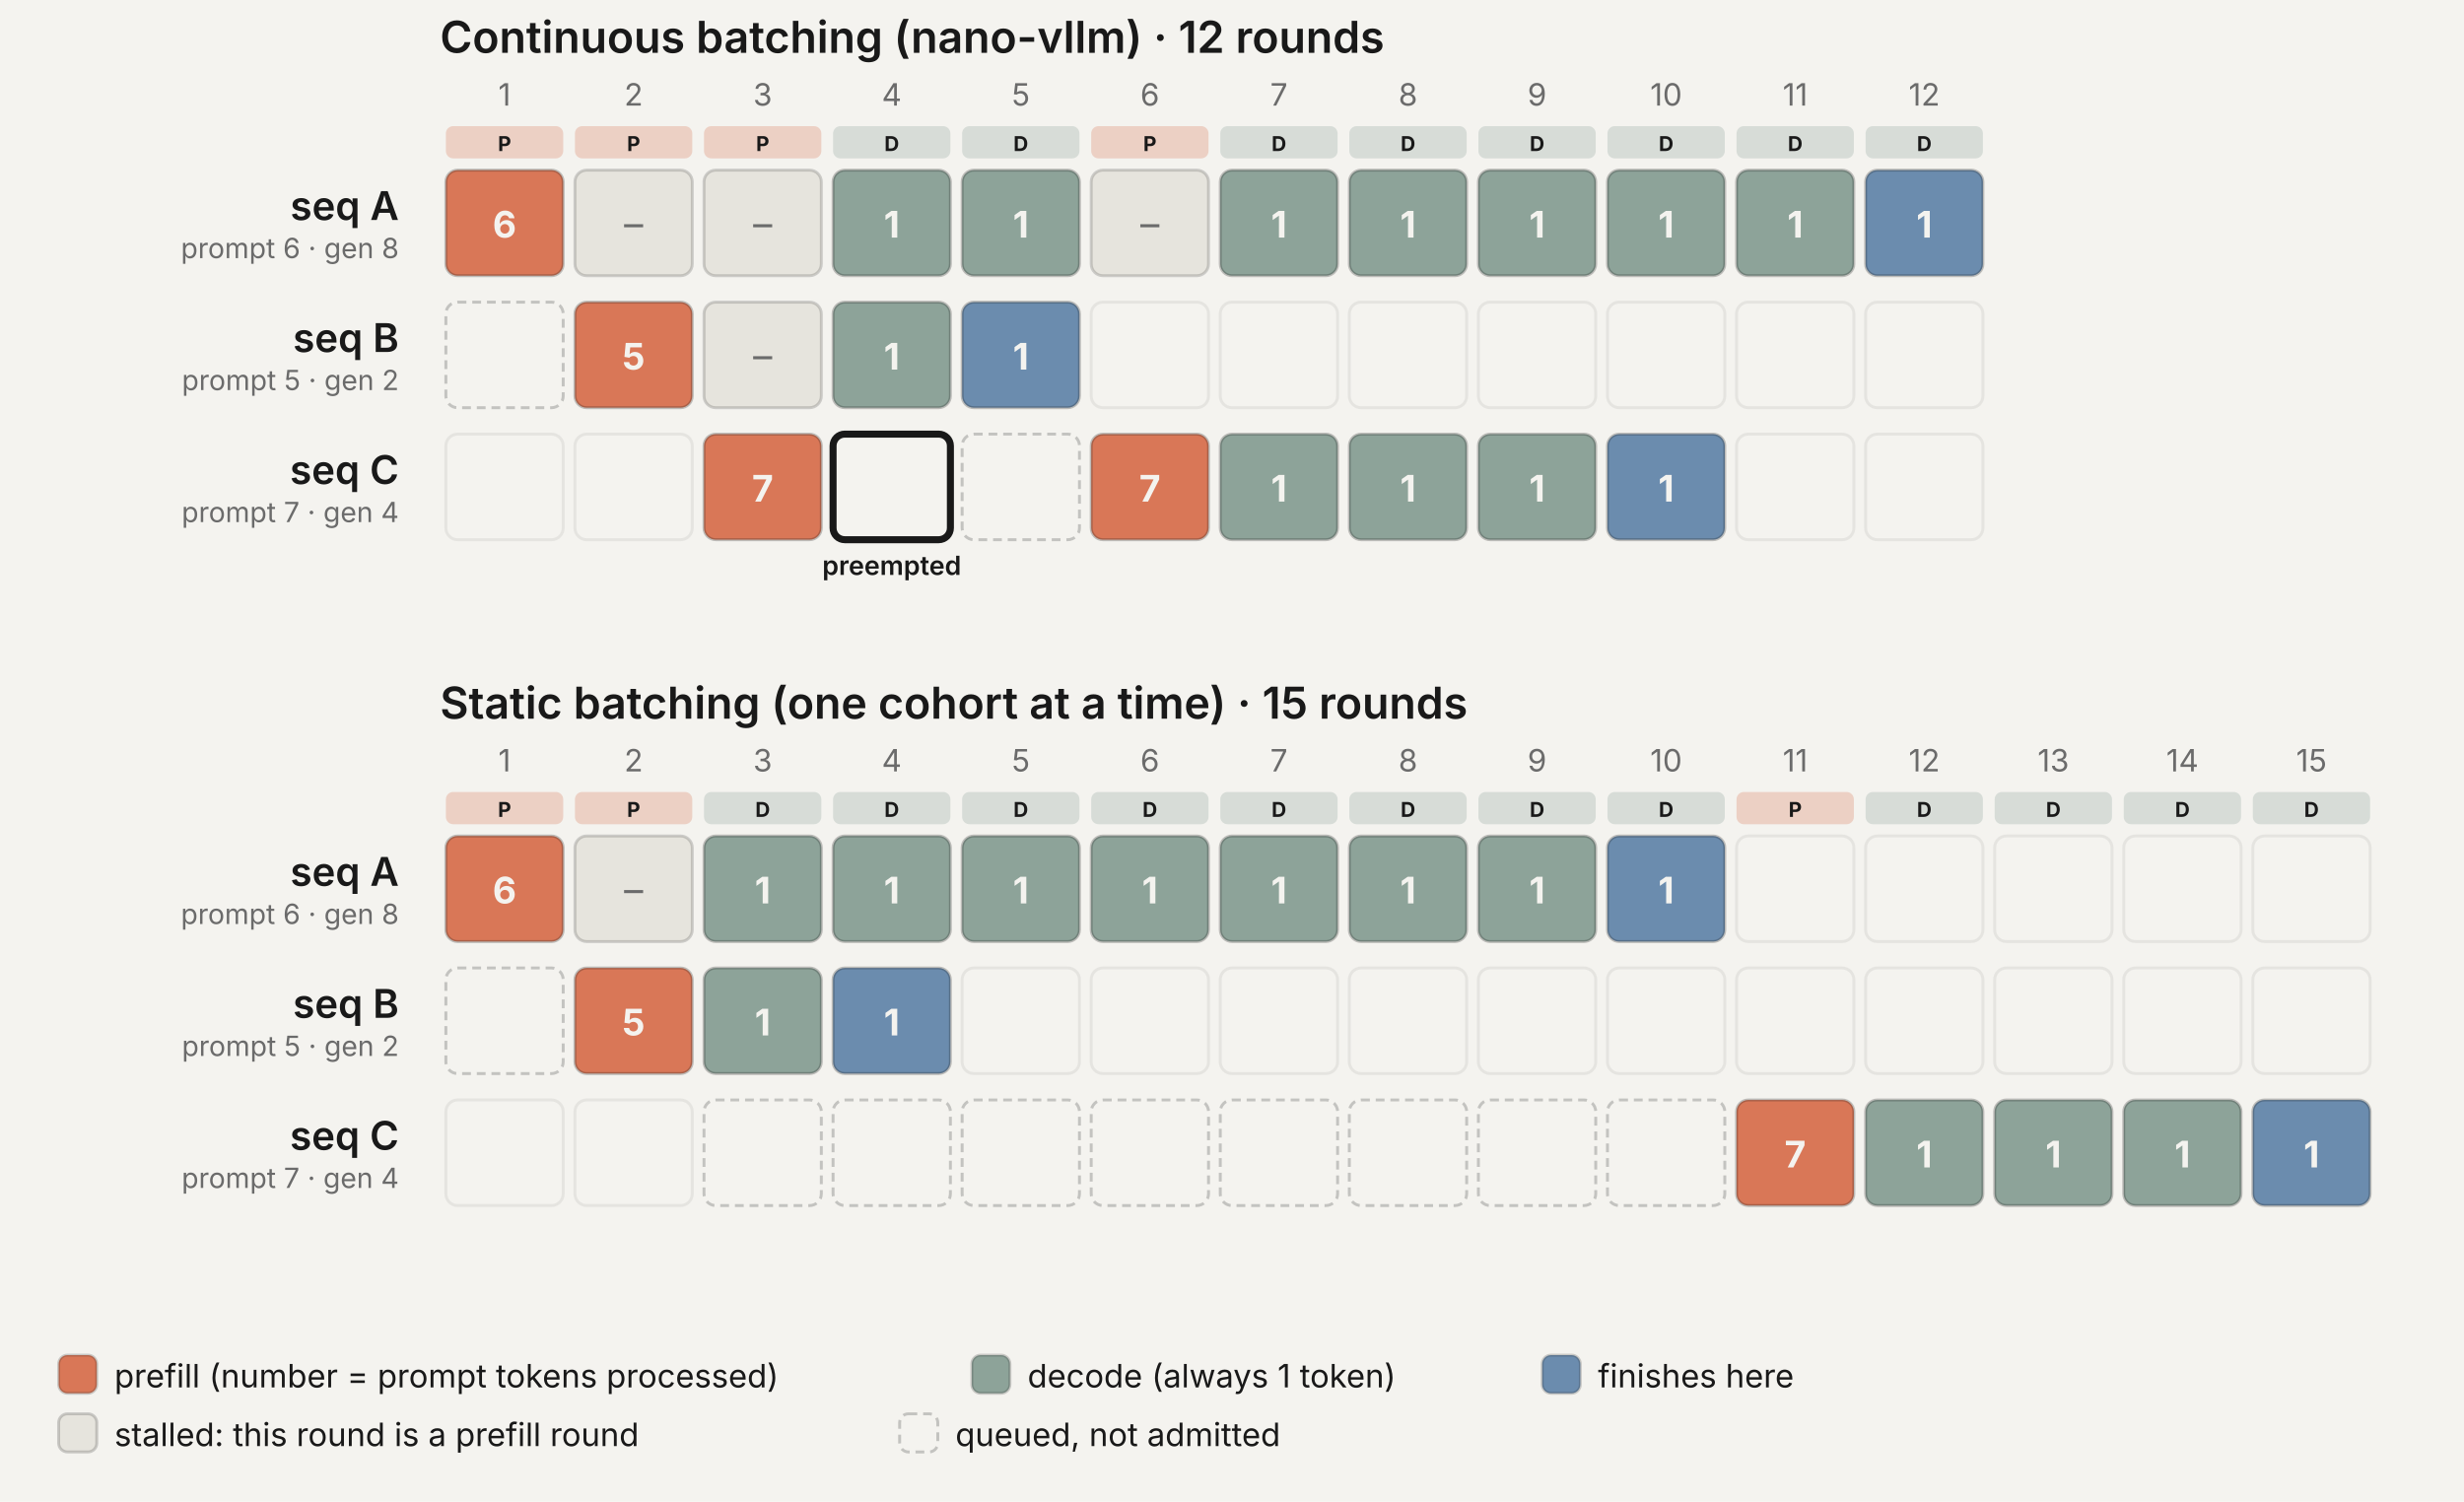
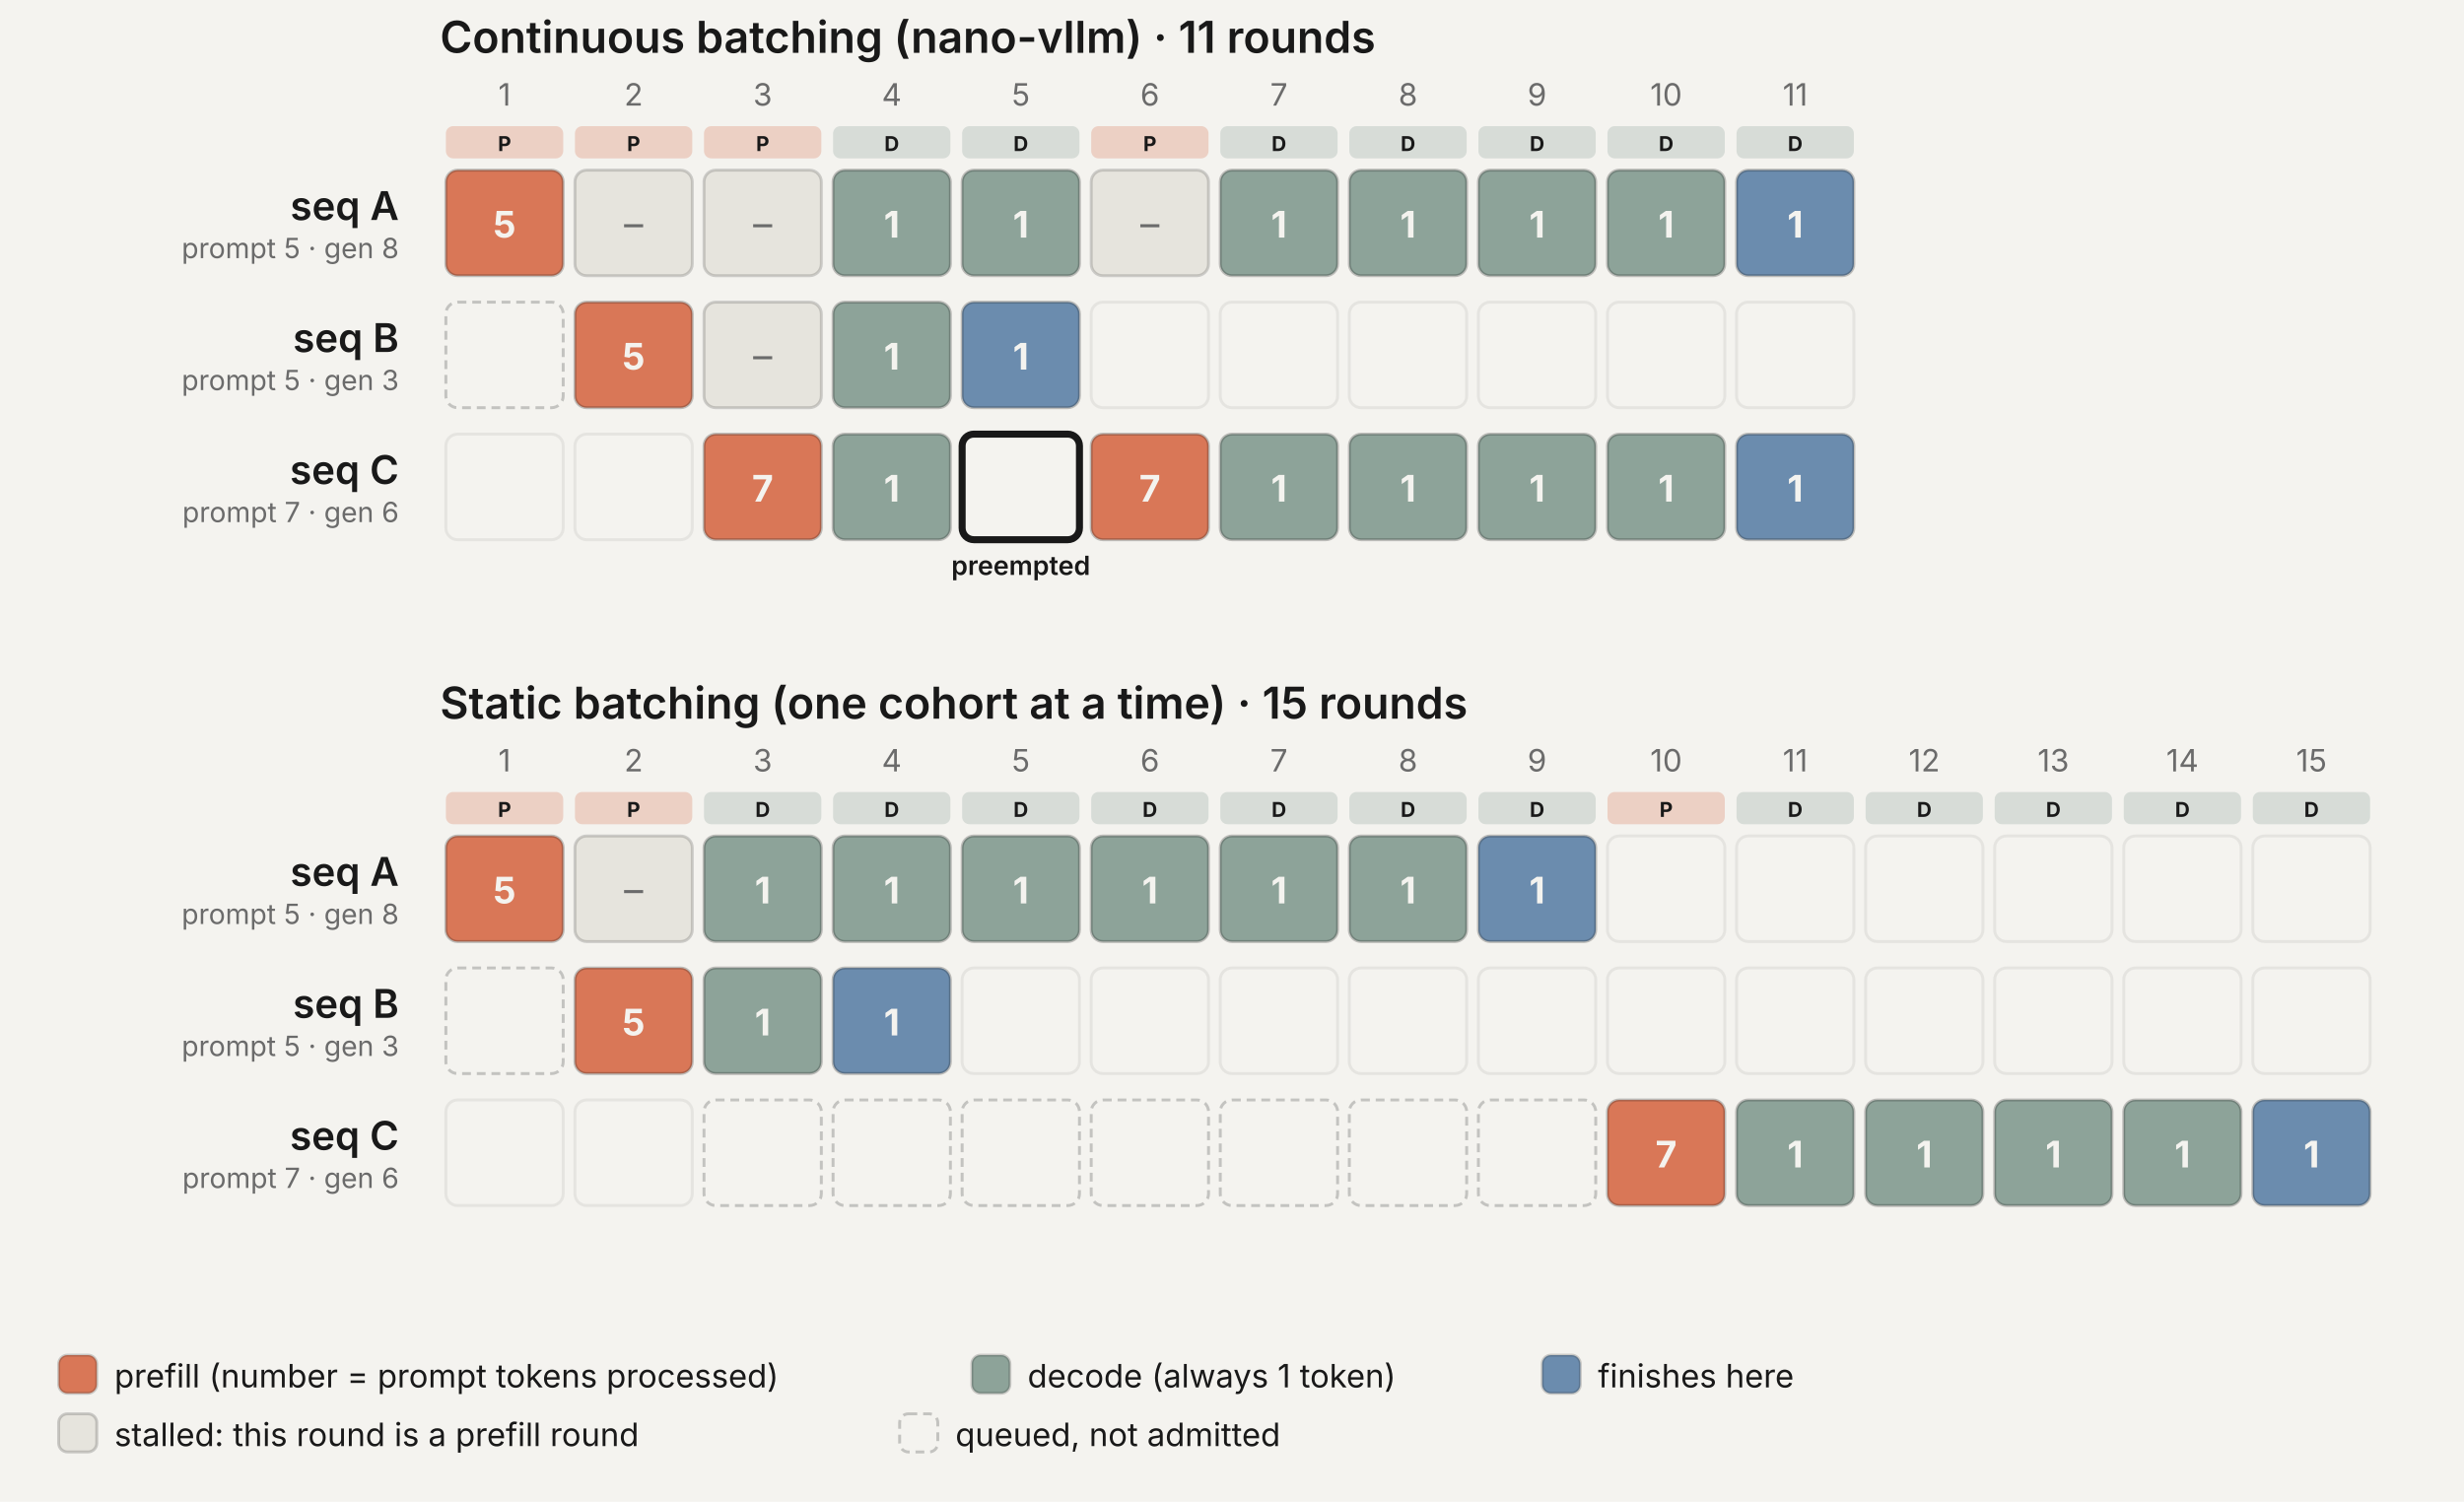
<svg xmlns="http://www.w3.org/2000/svg" viewBox="0 0 840 512" font-family="Inter, -apple-system, sans-serif">
  <rect width="840" height="512" fill="#F4F3EF" />
-   <text x="150" y="18" font-size="15" font-weight="600" fill="#191919">Continuous batching (nano-vllm) · 12 rounds</text>
+   <text x="150" y="18" font-size="15" font-weight="600" fill="#191919">Continuous batching (nano-vllm) · 11 rounds</text>
  <text x="172.0" y="36" font-size="10.5" text-anchor="middle" fill="#6B6B6B">1</text>
  <rect x="152" y="43" width="40" height="11" rx="2.5" fill="#D97757" fill-opacity="0.28" />
  <text x="172.0" y="51.5" font-size="7" text-anchor="middle" fill="#191919" font-weight="700">P</text>
  <text x="216.0" y="36" font-size="10.5" text-anchor="middle" fill="#6B6B6B">2</text>
  <rect x="196" y="43" width="40" height="11" rx="2.5" fill="#D97757" fill-opacity="0.28" />
  <text x="216.0" y="51.5" font-size="7" text-anchor="middle" fill="#191919" font-weight="700">P</text>
  <text x="260.0" y="36" font-size="10.5" text-anchor="middle" fill="#6B6B6B">3</text>
  <rect x="240" y="43" width="40" height="11" rx="2.5" fill="#D97757" fill-opacity="0.28" />
  <text x="260.0" y="51.5" font-size="7" text-anchor="middle" fill="#191919" font-weight="700">P</text>
  <text x="304.0" y="36" font-size="10.5" text-anchor="middle" fill="#6B6B6B">4</text>
  <rect x="284" y="43" width="40" height="11" rx="2.5" fill="#8DA399" fill-opacity="0.28" />
  <text x="304.0" y="51.5" font-size="7" text-anchor="middle" fill="#191919" font-weight="700">D</text>
  <text x="348.0" y="36" font-size="10.5" text-anchor="middle" fill="#6B6B6B">5</text>
  <rect x="328" y="43" width="40" height="11" rx="2.5" fill="#8DA399" fill-opacity="0.28" />
  <text x="348.0" y="51.5" font-size="7" text-anchor="middle" fill="#191919" font-weight="700">D</text>
  <text x="392.0" y="36" font-size="10.5" text-anchor="middle" fill="#6B6B6B">6</text>
  <rect x="372" y="43" width="40" height="11" rx="2.5" fill="#D97757" fill-opacity="0.28" />
  <text x="392.0" y="51.5" font-size="7" text-anchor="middle" fill="#191919" font-weight="700">P</text>
  <text x="436.0" y="36" font-size="10.5" text-anchor="middle" fill="#6B6B6B">7</text>
  <rect x="416" y="43" width="40" height="11" rx="2.5" fill="#8DA399" fill-opacity="0.28" />
  <text x="436.0" y="51.5" font-size="7" text-anchor="middle" fill="#191919" font-weight="700">D</text>
  <text x="480.0" y="36" font-size="10.5" text-anchor="middle" fill="#6B6B6B">8</text>
  <rect x="460" y="43" width="40" height="11" rx="2.5" fill="#8DA399" fill-opacity="0.28" />
  <text x="480.0" y="51.5" font-size="7" text-anchor="middle" fill="#191919" font-weight="700">D</text>
  <text x="524.0" y="36" font-size="10.5" text-anchor="middle" fill="#6B6B6B">9</text>
  <rect x="504" y="43" width="40" height="11" rx="2.5" fill="#8DA399" fill-opacity="0.28" />
  <text x="524.0" y="51.5" font-size="7" text-anchor="middle" fill="#191919" font-weight="700">D</text>
  <text x="568.0" y="36" font-size="10.5" text-anchor="middle" fill="#6B6B6B">10</text>
  <rect x="548" y="43" width="40" height="11" rx="2.5" fill="#8DA399" fill-opacity="0.28" />
  <text x="568.0" y="51.5" font-size="7" text-anchor="middle" fill="#191919" font-weight="700">D</text>
  <text x="612.0" y="36" font-size="10.5" text-anchor="middle" fill="#6B6B6B">11</text>
  <rect x="592" y="43" width="40" height="11" rx="2.5" fill="#8DA399" fill-opacity="0.28" />
  <text x="612.0" y="51.5" font-size="7" text-anchor="middle" fill="#191919" font-weight="700">D</text>
-   <text x="656.0" y="36" font-size="10.5" text-anchor="middle" fill="#6B6B6B">12</text>
-   <rect x="636" y="43" width="40" height="11" rx="2.5" fill="#8DA399" fill-opacity="0.28" />
-   <text x="656.0" y="51.5" font-size="7" text-anchor="middle" fill="#191919" font-weight="700">D</text>
  <text x="136" y="75.0" font-size="13.5" font-weight="600" text-anchor="end" fill="#191919">seq A</text>
-   <text x="136" y="88.0" font-size="9.5" text-anchor="end" fill="#6B6B6B">prompt 6 · gen 8</text>
+   <text x="136" y="88.0" font-size="9.5" text-anchor="end" fill="#6B6B6B">prompt 5 · gen 8</text>
  <rect x="152" y="58" width="40" height="36" rx="4" fill="#D97757" stroke="#191919" stroke-opacity="0.25" />
-   <text x="172.0" y="81.0" font-size="12.5" font-weight="700" text-anchor="middle" fill="#F4F3EF">6</text>
+   <text x="172.0" y="81.0" font-size="12.5" font-weight="700" text-anchor="middle" fill="#F4F3EF">5</text>
  <rect x="196" y="58" width="40" height="36" rx="4" fill="#E6E4DD" stroke="#191919" stroke-opacity="0.18" />
  <text x="216.0" y="81.0" font-size="13" text-anchor="middle" fill="#6B6B6B">–</text>
  <rect x="240" y="58" width="40" height="36" rx="4" fill="#E6E4DD" stroke="#191919" stroke-opacity="0.18" />
  <text x="260.0" y="81.0" font-size="13" text-anchor="middle" fill="#6B6B6B">–</text>
  <rect x="284" y="58" width="40" height="36" rx="4" fill="#8DA399" stroke="#191919" stroke-opacity="0.25" />
  <text x="304.0" y="81.0" font-size="12.5" font-weight="700" text-anchor="middle" fill="#F4F3EF">1</text>
  <rect x="328" y="58" width="40" height="36" rx="4" fill="#8DA399" stroke="#191919" stroke-opacity="0.25" />
  <text x="348.0" y="81.0" font-size="12.5" font-weight="700" text-anchor="middle" fill="#F4F3EF">1</text>
  <rect x="372" y="58" width="40" height="36" rx="4" fill="#E6E4DD" stroke="#191919" stroke-opacity="0.18" />
  <text x="392.0" y="81.0" font-size="13" text-anchor="middle" fill="#6B6B6B">–</text>
  <rect x="416" y="58" width="40" height="36" rx="4" fill="#8DA399" stroke="#191919" stroke-opacity="0.25" />
  <text x="436.0" y="81.0" font-size="12.5" font-weight="700" text-anchor="middle" fill="#F4F3EF">1</text>
  <rect x="460" y="58" width="40" height="36" rx="4" fill="#8DA399" stroke="#191919" stroke-opacity="0.25" />
  <text x="480.0" y="81.0" font-size="12.5" font-weight="700" text-anchor="middle" fill="#F4F3EF">1</text>
  <rect x="504" y="58" width="40" height="36" rx="4" fill="#8DA399" stroke="#191919" stroke-opacity="0.25" />
  <text x="524.0" y="81.0" font-size="12.5" font-weight="700" text-anchor="middle" fill="#F4F3EF">1</text>
  <rect x="548" y="58" width="40" height="36" rx="4" fill="#8DA399" stroke="#191919" stroke-opacity="0.25" />
  <text x="568.0" y="81.0" font-size="12.5" font-weight="700" text-anchor="middle" fill="#F4F3EF">1</text>
-   <rect x="592" y="58" width="40" height="36" rx="4" fill="#8DA399" stroke="#191919" stroke-opacity="0.25" />
+   <rect x="592" y="58" width="40" height="36" rx="4" fill="#6B8CAE" stroke="#191919" stroke-opacity="0.25" />
  <text x="612.0" y="81.0" font-size="12.5" font-weight="700" text-anchor="middle" fill="#F4F3EF">1</text>
-   <rect x="636" y="58" width="40" height="36" rx="4" fill="#6B8CAE" stroke="#191919" stroke-opacity="0.25" />
-   <text x="656.0" y="81.0" font-size="12.5" font-weight="700" text-anchor="middle" fill="#F4F3EF">1</text>
  <text x="136" y="120.0" font-size="13.5" font-weight="600" text-anchor="end" fill="#191919">seq B</text>
-   <text x="136" y="133.0" font-size="9.5" text-anchor="end" fill="#6B6B6B">prompt 5 · gen 2</text>
+   <text x="136" y="133.0" font-size="9.5" text-anchor="end" fill="#6B6B6B">prompt 5 · gen 3</text>
  <rect x="152" y="103" width="40" height="36" rx="4" fill="none" stroke="#191919" stroke-opacity="0.22" stroke-dasharray="3 2" />
  <rect x="196" y="103" width="40" height="36" rx="4" fill="#D97757" stroke="#191919" stroke-opacity="0.25" />
  <text x="216.0" y="126.0" font-size="12.5" font-weight="700" text-anchor="middle" fill="#F4F3EF">5</text>
  <rect x="240" y="103" width="40" height="36" rx="4" fill="#E6E4DD" stroke="#191919" stroke-opacity="0.18" />
  <text x="260.0" y="126.0" font-size="13" text-anchor="middle" fill="#6B6B6B">–</text>
  <rect x="284" y="103" width="40" height="36" rx="4" fill="#8DA399" stroke="#191919" stroke-opacity="0.25" />
  <text x="304.0" y="126.0" font-size="12.5" font-weight="700" text-anchor="middle" fill="#F4F3EF">1</text>
  <rect x="328" y="103" width="40" height="36" rx="4" fill="#6B8CAE" stroke="#191919" stroke-opacity="0.25" />
  <text x="348.0" y="126.0" font-size="12.5" font-weight="700" text-anchor="middle" fill="#F4F3EF">1</text>
  <rect x="372" y="103" width="40" height="36" rx="4" fill="#F4F3EF" stroke="#191919" stroke-opacity="0.07" />
  <rect x="416" y="103" width="40" height="36" rx="4" fill="#F4F3EF" stroke="#191919" stroke-opacity="0.07" />
  <rect x="460" y="103" width="40" height="36" rx="4" fill="#F4F3EF" stroke="#191919" stroke-opacity="0.07" />
  <rect x="504" y="103" width="40" height="36" rx="4" fill="#F4F3EF" stroke="#191919" stroke-opacity="0.07" />
  <rect x="548" y="103" width="40" height="36" rx="4" fill="#F4F3EF" stroke="#191919" stroke-opacity="0.07" />
  <rect x="592" y="103" width="40" height="36" rx="4" fill="#F4F3EF" stroke="#191919" stroke-opacity="0.07" />
-   <rect x="636" y="103" width="40" height="36" rx="4" fill="#F4F3EF" stroke="#191919" stroke-opacity="0.07" />
  <text x="136" y="165.0" font-size="13.5" font-weight="600" text-anchor="end" fill="#191919">seq C</text>
-   <text x="136" y="178.0" font-size="9.5" text-anchor="end" fill="#6B6B6B">prompt 7 · gen 4</text>
+   <text x="136" y="178.0" font-size="9.5" text-anchor="end" fill="#6B6B6B">prompt 7 · gen 6</text>
  <rect x="152" y="148" width="40" height="36" rx="4" fill="#F4F3EF" stroke="#191919" stroke-opacity="0.07" />
  <rect x="196" y="148" width="40" height="36" rx="4" fill="#F4F3EF" stroke="#191919" stroke-opacity="0.07" />
  <rect x="240" y="148" width="40" height="36" rx="4" fill="#D97757" stroke="#191919" stroke-opacity="0.25" />
  <text x="260.0" y="171.0" font-size="12.5" font-weight="700" text-anchor="middle" fill="#F4F3EF">7</text>
-   <rect x="284" y="148" width="40" height="36" rx="4" fill="none" stroke="#191919" stroke-opacity="0.22" stroke-dasharray="3 2" />
-   <rect x="284" y="148" width="40" height="36" rx="4" fill="none" stroke="#191919" stroke-width="2.4" />
-   <text x="304.0" y="196" font-size="9" text-anchor="middle" fill="#191919" font-weight="600">preempted</text>
+   <rect x="284" y="148" width="40" height="36" rx="4" fill="#8DA399" stroke="#191919" stroke-opacity="0.25" />
+   <text x="304.0" y="171.0" font-size="12.5" font-weight="700" text-anchor="middle" fill="#F4F3EF">1</text>
  <rect x="328" y="148" width="40" height="36" rx="4" fill="none" stroke="#191919" stroke-opacity="0.22" stroke-dasharray="3 2" />
+   <rect x="328" y="148" width="40" height="36" rx="4" fill="none" stroke="#191919" stroke-width="2.4" />
+   <text x="348.0" y="196" font-size="9" text-anchor="middle" fill="#191919" font-weight="600">preempted</text>
  <rect x="372" y="148" width="40" height="36" rx="4" fill="#D97757" stroke="#191919" stroke-opacity="0.25" />
  <text x="392.0" y="171.0" font-size="12.5" font-weight="700" text-anchor="middle" fill="#F4F3EF">7</text>
  <rect x="416" y="148" width="40" height="36" rx="4" fill="#8DA399" stroke="#191919" stroke-opacity="0.25" />
  <text x="436.0" y="171.0" font-size="12.5" font-weight="700" text-anchor="middle" fill="#F4F3EF">1</text>
  <rect x="460" y="148" width="40" height="36" rx="4" fill="#8DA399" stroke="#191919" stroke-opacity="0.25" />
  <text x="480.0" y="171.0" font-size="12.5" font-weight="700" text-anchor="middle" fill="#F4F3EF">1</text>
  <rect x="504" y="148" width="40" height="36" rx="4" fill="#8DA399" stroke="#191919" stroke-opacity="0.25" />
  <text x="524.0" y="171.0" font-size="12.5" font-weight="700" text-anchor="middle" fill="#F4F3EF">1</text>
-   <rect x="548" y="148" width="40" height="36" rx="4" fill="#6B8CAE" stroke="#191919" stroke-opacity="0.25" />
+   <rect x="548" y="148" width="40" height="36" rx="4" fill="#8DA399" stroke="#191919" stroke-opacity="0.25" />
  <text x="568.0" y="171.0" font-size="12.5" font-weight="700" text-anchor="middle" fill="#F4F3EF">1</text>
-   <rect x="592" y="148" width="40" height="36" rx="4" fill="#F4F3EF" stroke="#191919" stroke-opacity="0.07" />
-   <rect x="636" y="148" width="40" height="36" rx="4" fill="#F4F3EF" stroke="#191919" stroke-opacity="0.07" />
+   <rect x="592" y="148" width="40" height="36" rx="4" fill="#6B8CAE" stroke="#191919" stroke-opacity="0.25" />
+   <text x="612.0" y="171.0" font-size="12.5" font-weight="700" text-anchor="middle" fill="#F4F3EF">1</text>
  <text x="150" y="245" font-size="15" font-weight="600" fill="#191919">Static batching (one cohort at a time) · 15 rounds</text>
  <text x="172.0" y="263" font-size="10.5" text-anchor="middle" fill="#6B6B6B">1</text>
  <rect x="152" y="270" width="40" height="11" rx="2.5" fill="#D97757" fill-opacity="0.28" />
  <text x="172.0" y="278.5" font-size="7" text-anchor="middle" fill="#191919" font-weight="700">P</text>
  <text x="216.0" y="263" font-size="10.5" text-anchor="middle" fill="#6B6B6B">2</text>
  <rect x="196" y="270" width="40" height="11" rx="2.5" fill="#D97757" fill-opacity="0.28" />
  <text x="216.0" y="278.5" font-size="7" text-anchor="middle" fill="#191919" font-weight="700">P</text>
  <text x="260.0" y="263" font-size="10.5" text-anchor="middle" fill="#6B6B6B">3</text>
  <rect x="240" y="270" width="40" height="11" rx="2.5" fill="#8DA399" fill-opacity="0.28" />
  <text x="260.0" y="278.5" font-size="7" text-anchor="middle" fill="#191919" font-weight="700">D</text>
  <text x="304.0" y="263" font-size="10.5" text-anchor="middle" fill="#6B6B6B">4</text>
  <rect x="284" y="270" width="40" height="11" rx="2.5" fill="#8DA399" fill-opacity="0.28" />
  <text x="304.0" y="278.5" font-size="7" text-anchor="middle" fill="#191919" font-weight="700">D</text>
  <text x="348.0" y="263" font-size="10.5" text-anchor="middle" fill="#6B6B6B">5</text>
  <rect x="328" y="270" width="40" height="11" rx="2.5" fill="#8DA399" fill-opacity="0.28" />
  <text x="348.0" y="278.5" font-size="7" text-anchor="middle" fill="#191919" font-weight="700">D</text>
  <text x="392.0" y="263" font-size="10.5" text-anchor="middle" fill="#6B6B6B">6</text>
  <rect x="372" y="270" width="40" height="11" rx="2.5" fill="#8DA399" fill-opacity="0.28" />
  <text x="392.0" y="278.5" font-size="7" text-anchor="middle" fill="#191919" font-weight="700">D</text>
  <text x="436.0" y="263" font-size="10.5" text-anchor="middle" fill="#6B6B6B">7</text>
  <rect x="416" y="270" width="40" height="11" rx="2.5" fill="#8DA399" fill-opacity="0.28" />
  <text x="436.0" y="278.5" font-size="7" text-anchor="middle" fill="#191919" font-weight="700">D</text>
  <text x="480.0" y="263" font-size="10.5" text-anchor="middle" fill="#6B6B6B">8</text>
  <rect x="460" y="270" width="40" height="11" rx="2.5" fill="#8DA399" fill-opacity="0.28" />
  <text x="480.0" y="278.5" font-size="7" text-anchor="middle" fill="#191919" font-weight="700">D</text>
  <text x="524.0" y="263" font-size="10.5" text-anchor="middle" fill="#6B6B6B">9</text>
  <rect x="504" y="270" width="40" height="11" rx="2.5" fill="#8DA399" fill-opacity="0.28" />
  <text x="524.0" y="278.5" font-size="7" text-anchor="middle" fill="#191919" font-weight="700">D</text>
  <text x="568.0" y="263" font-size="10.5" text-anchor="middle" fill="#6B6B6B">10</text>
-   <rect x="548" y="270" width="40" height="11" rx="2.5" fill="#8DA399" fill-opacity="0.28" />
-   <text x="568.0" y="278.5" font-size="7" text-anchor="middle" fill="#191919" font-weight="700">D</text>
+   <rect x="548" y="270" width="40" height="11" rx="2.5" fill="#D97757" fill-opacity="0.28" />
+   <text x="568.0" y="278.5" font-size="7" text-anchor="middle" fill="#191919" font-weight="700">P</text>
  <text x="612.0" y="263" font-size="10.5" text-anchor="middle" fill="#6B6B6B">11</text>
-   <rect x="592" y="270" width="40" height="11" rx="2.5" fill="#D97757" fill-opacity="0.28" />
-   <text x="612.0" y="278.5" font-size="7" text-anchor="middle" fill="#191919" font-weight="700">P</text>
+   <rect x="592" y="270" width="40" height="11" rx="2.5" fill="#8DA399" fill-opacity="0.28" />
+   <text x="612.0" y="278.5" font-size="7" text-anchor="middle" fill="#191919" font-weight="700">D</text>
  <text x="656.0" y="263" font-size="10.5" text-anchor="middle" fill="#6B6B6B">12</text>
  <rect x="636" y="270" width="40" height="11" rx="2.5" fill="#8DA399" fill-opacity="0.28" />
  <text x="656.0" y="278.5" font-size="7" text-anchor="middle" fill="#191919" font-weight="700">D</text>
  <text x="700.0" y="263" font-size="10.5" text-anchor="middle" fill="#6B6B6B">13</text>
  <rect x="680" y="270" width="40" height="11" rx="2.5" fill="#8DA399" fill-opacity="0.28" />
  <text x="700.0" y="278.5" font-size="7" text-anchor="middle" fill="#191919" font-weight="700">D</text>
  <text x="744.0" y="263" font-size="10.5" text-anchor="middle" fill="#6B6B6B">14</text>
  <rect x="724" y="270" width="40" height="11" rx="2.5" fill="#8DA399" fill-opacity="0.28" />
  <text x="744.0" y="278.5" font-size="7" text-anchor="middle" fill="#191919" font-weight="700">D</text>
  <text x="788.0" y="263" font-size="10.5" text-anchor="middle" fill="#6B6B6B">15</text>
  <rect x="768" y="270" width="40" height="11" rx="2.5" fill="#8DA399" fill-opacity="0.28" />
  <text x="788.0" y="278.5" font-size="7" text-anchor="middle" fill="#191919" font-weight="700">D</text>
  <text x="136" y="302.0" font-size="13.5" font-weight="600" text-anchor="end" fill="#191919">seq A</text>
-   <text x="136" y="315.0" font-size="9.5" text-anchor="end" fill="#6B6B6B">prompt 6 · gen 8</text>
+   <text x="136" y="315.0" font-size="9.5" text-anchor="end" fill="#6B6B6B">prompt 5 · gen 8</text>
  <rect x="152" y="285" width="40" height="36" rx="4" fill="#D97757" stroke="#191919" stroke-opacity="0.25" />
-   <text x="172.0" y="308.0" font-size="12.5" font-weight="700" text-anchor="middle" fill="#F4F3EF">6</text>
+   <text x="172.0" y="308.0" font-size="12.5" font-weight="700" text-anchor="middle" fill="#F4F3EF">5</text>
  <rect x="196" y="285" width="40" height="36" rx="4" fill="#E6E4DD" stroke="#191919" stroke-opacity="0.18" />
  <text x="216.0" y="308.0" font-size="13" text-anchor="middle" fill="#6B6B6B">–</text>
  <rect x="240" y="285" width="40" height="36" rx="4" fill="#8DA399" stroke="#191919" stroke-opacity="0.25" />
  <text x="260.0" y="308.0" font-size="12.5" font-weight="700" text-anchor="middle" fill="#F4F3EF">1</text>
  <rect x="284" y="285" width="40" height="36" rx="4" fill="#8DA399" stroke="#191919" stroke-opacity="0.25" />
  <text x="304.0" y="308.0" font-size="12.5" font-weight="700" text-anchor="middle" fill="#F4F3EF">1</text>
  <rect x="328" y="285" width="40" height="36" rx="4" fill="#8DA399" stroke="#191919" stroke-opacity="0.25" />
  <text x="348.0" y="308.0" font-size="12.5" font-weight="700" text-anchor="middle" fill="#F4F3EF">1</text>
  <rect x="372" y="285" width="40" height="36" rx="4" fill="#8DA399" stroke="#191919" stroke-opacity="0.25" />
  <text x="392.0" y="308.0" font-size="12.5" font-weight="700" text-anchor="middle" fill="#F4F3EF">1</text>
  <rect x="416" y="285" width="40" height="36" rx="4" fill="#8DA399" stroke="#191919" stroke-opacity="0.25" />
  <text x="436.0" y="308.0" font-size="12.5" font-weight="700" text-anchor="middle" fill="#F4F3EF">1</text>
  <rect x="460" y="285" width="40" height="36" rx="4" fill="#8DA399" stroke="#191919" stroke-opacity="0.25" />
  <text x="480.0" y="308.0" font-size="12.5" font-weight="700" text-anchor="middle" fill="#F4F3EF">1</text>
-   <rect x="504" y="285" width="40" height="36" rx="4" fill="#8DA399" stroke="#191919" stroke-opacity="0.25" />
+   <rect x="504" y="285" width="40" height="36" rx="4" fill="#6B8CAE" stroke="#191919" stroke-opacity="0.25" />
  <text x="524.0" y="308.0" font-size="12.5" font-weight="700" text-anchor="middle" fill="#F4F3EF">1</text>
-   <rect x="548" y="285" width="40" height="36" rx="4" fill="#6B8CAE" stroke="#191919" stroke-opacity="0.25" />
-   <text x="568.0" y="308.0" font-size="12.5" font-weight="700" text-anchor="middle" fill="#F4F3EF">1</text>
+   <rect x="548" y="285" width="40" height="36" rx="4" fill="#F4F3EF" stroke="#191919" stroke-opacity="0.07" />
  <rect x="592" y="285" width="40" height="36" rx="4" fill="#F4F3EF" stroke="#191919" stroke-opacity="0.07" />
  <rect x="636" y="285" width="40" height="36" rx="4" fill="#F4F3EF" stroke="#191919" stroke-opacity="0.07" />
  <rect x="680" y="285" width="40" height="36" rx="4" fill="#F4F3EF" stroke="#191919" stroke-opacity="0.07" />
  <rect x="724" y="285" width="40" height="36" rx="4" fill="#F4F3EF" stroke="#191919" stroke-opacity="0.07" />
  <rect x="768" y="285" width="40" height="36" rx="4" fill="#F4F3EF" stroke="#191919" stroke-opacity="0.07" />
  <text x="136" y="347.0" font-size="13.5" font-weight="600" text-anchor="end" fill="#191919">seq B</text>
-   <text x="136" y="360.0" font-size="9.5" text-anchor="end" fill="#6B6B6B">prompt 5 · gen 2</text>
+   <text x="136" y="360.0" font-size="9.5" text-anchor="end" fill="#6B6B6B">prompt 5 · gen 3</text>
  <rect x="152" y="330" width="40" height="36" rx="4" fill="none" stroke="#191919" stroke-opacity="0.22" stroke-dasharray="3 2" />
  <rect x="196" y="330" width="40" height="36" rx="4" fill="#D97757" stroke="#191919" stroke-opacity="0.25" />
  <text x="216.0" y="353.0" font-size="12.5" font-weight="700" text-anchor="middle" fill="#F4F3EF">5</text>
  <rect x="240" y="330" width="40" height="36" rx="4" fill="#8DA399" stroke="#191919" stroke-opacity="0.25" />
  <text x="260.0" y="353.0" font-size="12.5" font-weight="700" text-anchor="middle" fill="#F4F3EF">1</text>
  <rect x="284" y="330" width="40" height="36" rx="4" fill="#6B8CAE" stroke="#191919" stroke-opacity="0.25" />
  <text x="304.0" y="353.0" font-size="12.5" font-weight="700" text-anchor="middle" fill="#F4F3EF">1</text>
  <rect x="328" y="330" width="40" height="36" rx="4" fill="#F4F3EF" stroke="#191919" stroke-opacity="0.07" />
  <rect x="372" y="330" width="40" height="36" rx="4" fill="#F4F3EF" stroke="#191919" stroke-opacity="0.07" />
  <rect x="416" y="330" width="40" height="36" rx="4" fill="#F4F3EF" stroke="#191919" stroke-opacity="0.07" />
  <rect x="460" y="330" width="40" height="36" rx="4" fill="#F4F3EF" stroke="#191919" stroke-opacity="0.07" />
  <rect x="504" y="330" width="40" height="36" rx="4" fill="#F4F3EF" stroke="#191919" stroke-opacity="0.07" />
  <rect x="548" y="330" width="40" height="36" rx="4" fill="#F4F3EF" stroke="#191919" stroke-opacity="0.07" />
  <rect x="592" y="330" width="40" height="36" rx="4" fill="#F4F3EF" stroke="#191919" stroke-opacity="0.07" />
  <rect x="636" y="330" width="40" height="36" rx="4" fill="#F4F3EF" stroke="#191919" stroke-opacity="0.07" />
  <rect x="680" y="330" width="40" height="36" rx="4" fill="#F4F3EF" stroke="#191919" stroke-opacity="0.07" />
  <rect x="724" y="330" width="40" height="36" rx="4" fill="#F4F3EF" stroke="#191919" stroke-opacity="0.07" />
  <rect x="768" y="330" width="40" height="36" rx="4" fill="#F4F3EF" stroke="#191919" stroke-opacity="0.07" />
  <text x="136" y="392.0" font-size="13.5" font-weight="600" text-anchor="end" fill="#191919">seq C</text>
-   <text x="136" y="405.0" font-size="9.5" text-anchor="end" fill="#6B6B6B">prompt 7 · gen 4</text>
+   <text x="136" y="405.0" font-size="9.5" text-anchor="end" fill="#6B6B6B">prompt 7 · gen 6</text>
  <rect x="152" y="375" width="40" height="36" rx="4" fill="#F4F3EF" stroke="#191919" stroke-opacity="0.07" />
  <rect x="196" y="375" width="40" height="36" rx="4" fill="#F4F3EF" stroke="#191919" stroke-opacity="0.07" />
  <rect x="240" y="375" width="40" height="36" rx="4" fill="none" stroke="#191919" stroke-opacity="0.22" stroke-dasharray="3 2" />
  <rect x="284" y="375" width="40" height="36" rx="4" fill="none" stroke="#191919" stroke-opacity="0.22" stroke-dasharray="3 2" />
  <rect x="328" y="375" width="40" height="36" rx="4" fill="none" stroke="#191919" stroke-opacity="0.22" stroke-dasharray="3 2" />
  <rect x="372" y="375" width="40" height="36" rx="4" fill="none" stroke="#191919" stroke-opacity="0.22" stroke-dasharray="3 2" />
  <rect x="416" y="375" width="40" height="36" rx="4" fill="none" stroke="#191919" stroke-opacity="0.22" stroke-dasharray="3 2" />
  <rect x="460" y="375" width="40" height="36" rx="4" fill="none" stroke="#191919" stroke-opacity="0.22" stroke-dasharray="3 2" />
  <rect x="504" y="375" width="40" height="36" rx="4" fill="none" stroke="#191919" stroke-opacity="0.22" stroke-dasharray="3 2" />
-   <rect x="548" y="375" width="40" height="36" rx="4" fill="none" stroke="#191919" stroke-opacity="0.22" stroke-dasharray="3 2" />
-   <rect x="592" y="375" width="40" height="36" rx="4" fill="#D97757" stroke="#191919" stroke-opacity="0.25" />
-   <text x="612.0" y="398.0" font-size="12.5" font-weight="700" text-anchor="middle" fill="#F4F3EF">7</text>
+   <rect x="548" y="375" width="40" height="36" rx="4" fill="#D97757" stroke="#191919" stroke-opacity="0.25" />
+   <text x="568.0" y="398.0" font-size="12.5" font-weight="700" text-anchor="middle" fill="#F4F3EF">7</text>
+   <rect x="592" y="375" width="40" height="36" rx="4" fill="#8DA399" stroke="#191919" stroke-opacity="0.25" />
+   <text x="612.0" y="398.0" font-size="12.5" font-weight="700" text-anchor="middle" fill="#F4F3EF">1</text>
  <rect x="636" y="375" width="40" height="36" rx="4" fill="#8DA399" stroke="#191919" stroke-opacity="0.25" />
  <text x="656.0" y="398.0" font-size="12.5" font-weight="700" text-anchor="middle" fill="#F4F3EF">1</text>
  <rect x="680" y="375" width="40" height="36" rx="4" fill="#8DA399" stroke="#191919" stroke-opacity="0.25" />
  <text x="700.0" y="398.0" font-size="12.5" font-weight="700" text-anchor="middle" fill="#F4F3EF">1</text>
  <rect x="724" y="375" width="40" height="36" rx="4" fill="#8DA399" stroke="#191919" stroke-opacity="0.25" />
  <text x="744.0" y="398.0" font-size="12.5" font-weight="700" text-anchor="middle" fill="#F4F3EF">1</text>
  <rect x="768" y="375" width="40" height="36" rx="4" fill="#6B8CAE" stroke="#191919" stroke-opacity="0.25" />
  <text x="788.0" y="398.0" font-size="12.5" font-weight="700" text-anchor="middle" fill="#F4F3EF">1</text>
  <rect x="20" y="462" width="13" height="13" rx="3" fill="#D97757" stroke="#191919" stroke-opacity="0.2" />
  <text x="39" y="473" font-size="11" fill="#191919">prefill (number = prompt tokens processed)</text>
  <rect x="331.3" y="462" width="13" height="13" rx="3" fill="#8DA399" stroke="#191919" stroke-opacity="0.2" />
  <text x="350.3" y="473" font-size="11" fill="#191919">decode (always 1 token)</text>
  <rect x="525.75" y="462" width="13" height="13" rx="3" fill="#6B8CAE" stroke="#191919" stroke-opacity="0.2" />
  <text x="544.75" y="473" font-size="11" fill="#191919">finishes here</text>
  <rect x="20" y="482" width="13" height="13" rx="3" fill="#E6E4DD" stroke="#191919" stroke-opacity="0.2" />
  <text x="39" y="493" font-size="11" fill="#191919">stalled: this round is a prefill round</text>
  <rect x="306.7" y="482" width="13" height="13" rx="3" fill="none" stroke="#191919" stroke-opacity="0.22" stroke-dasharray="3 2" />
  <text x="325.7" y="493" font-size="11" fill="#191919">queued, not admitted</text>
</svg>
